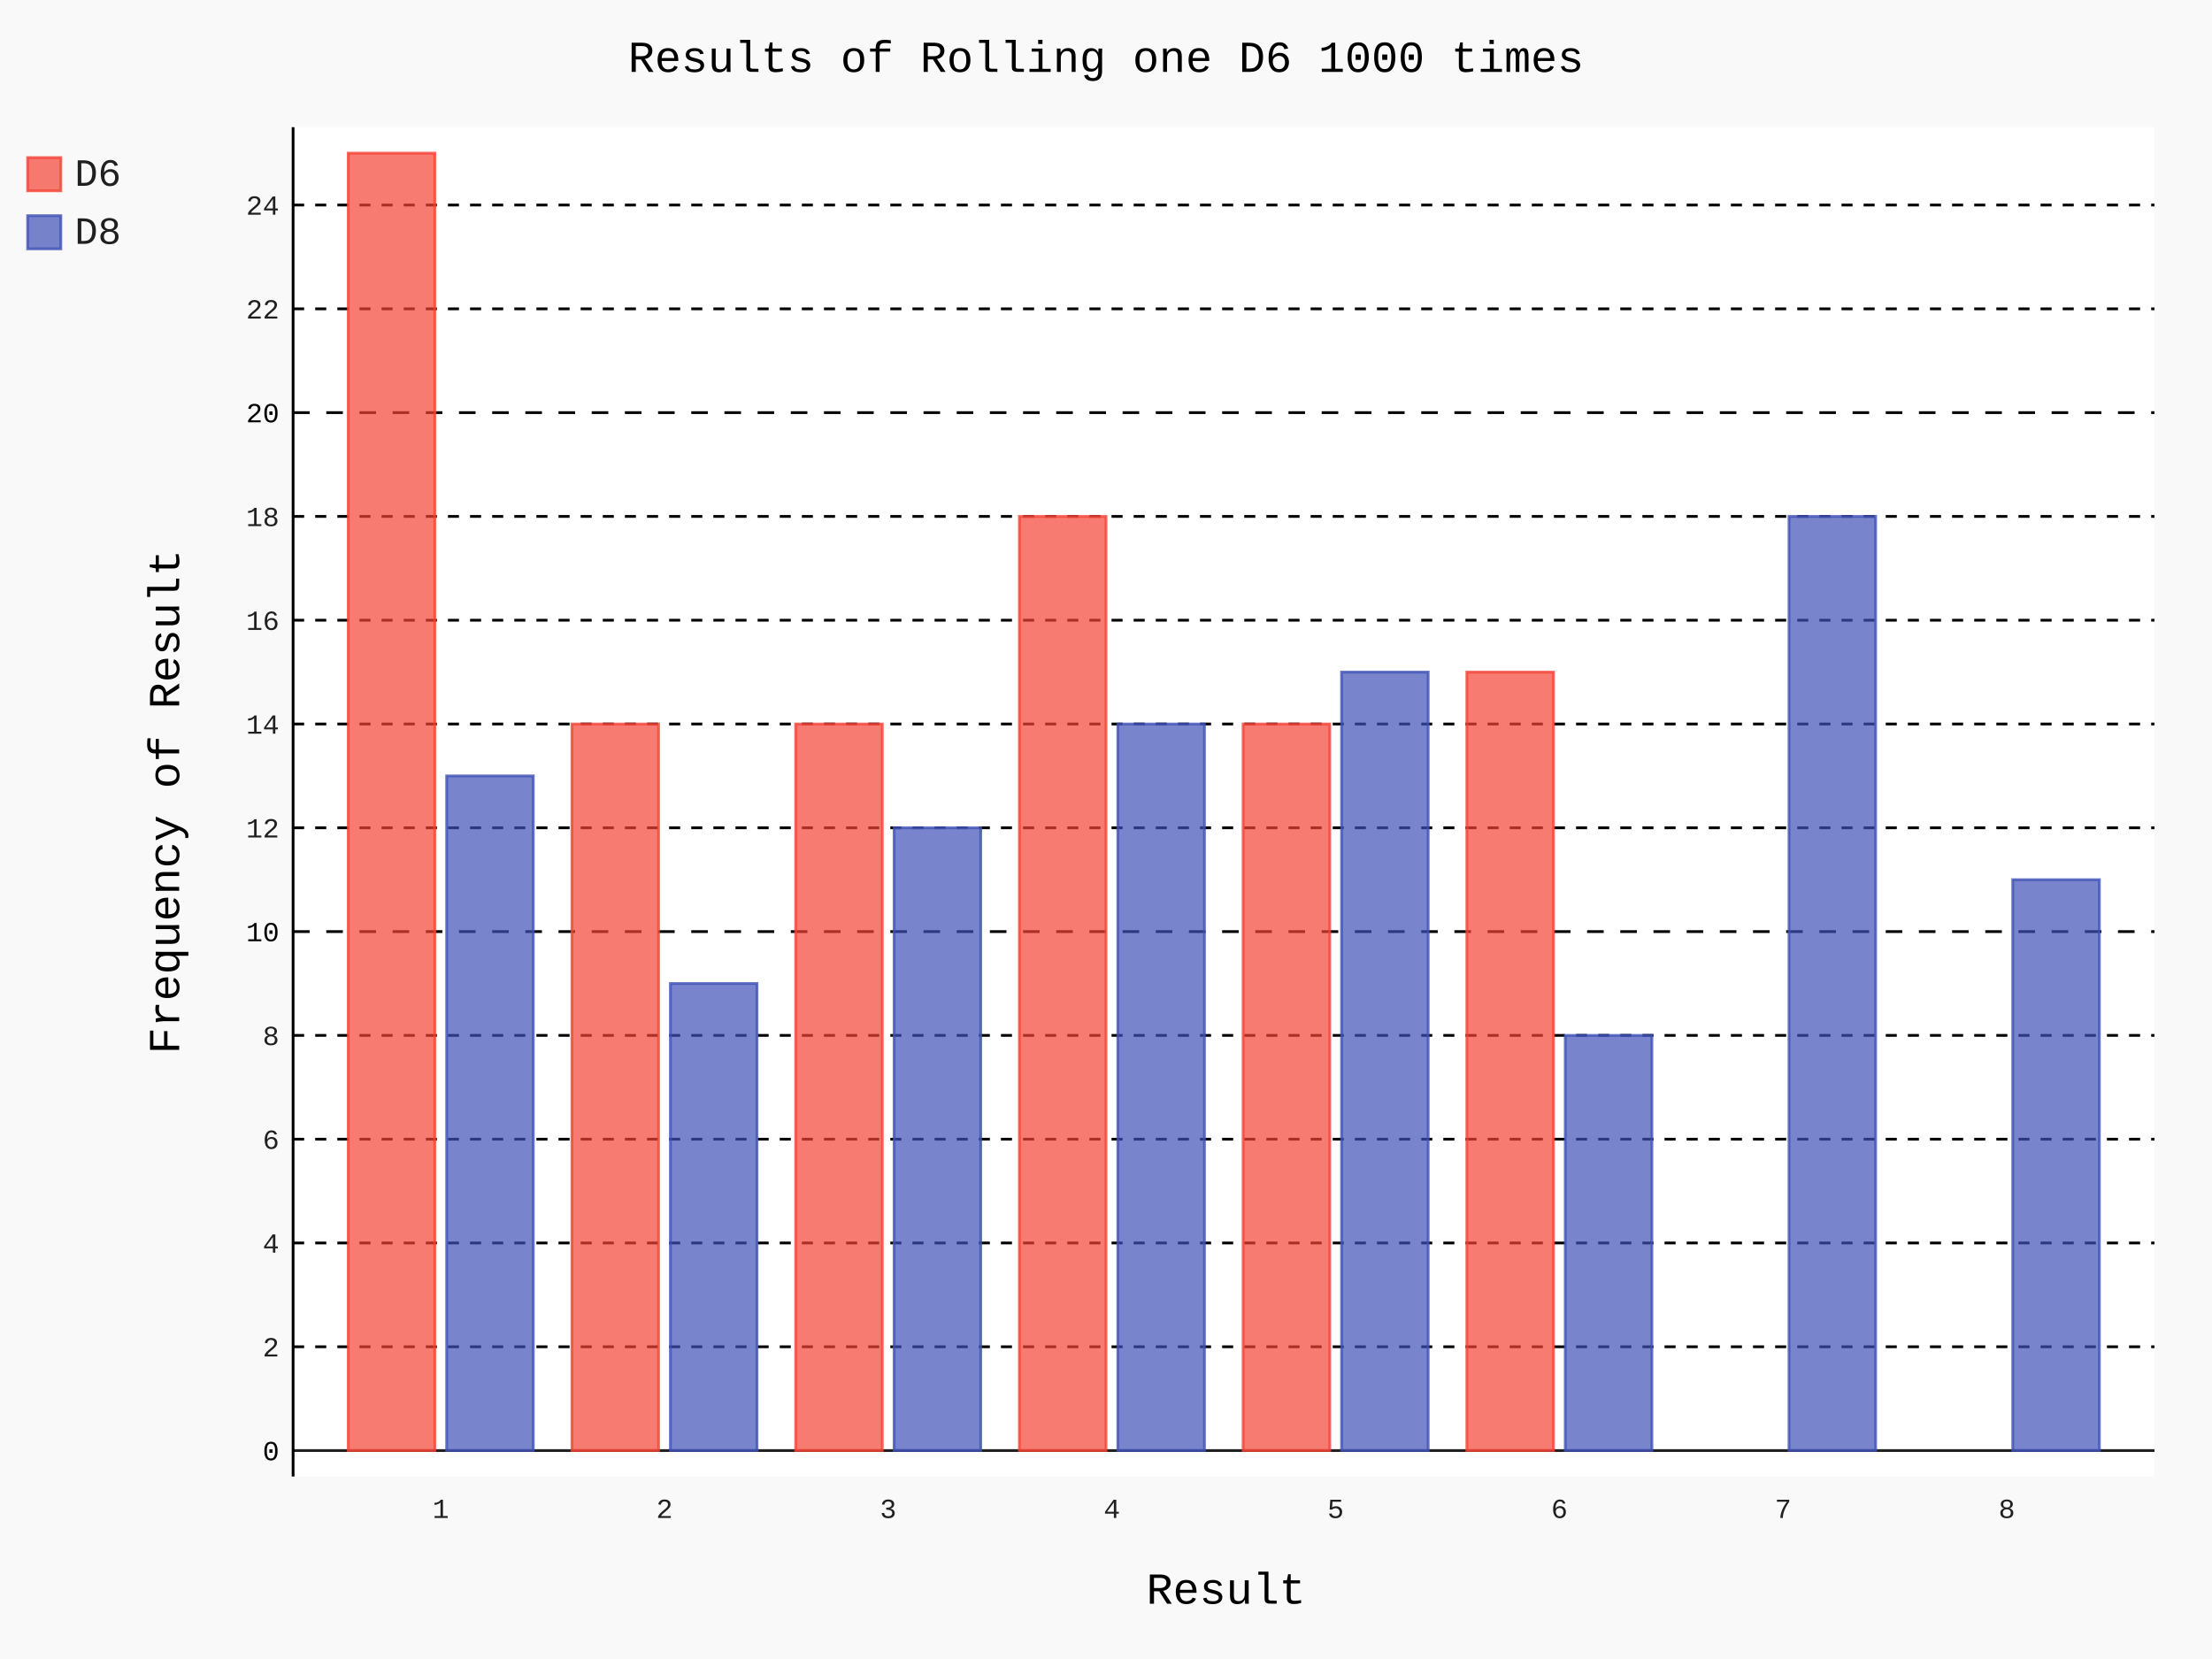
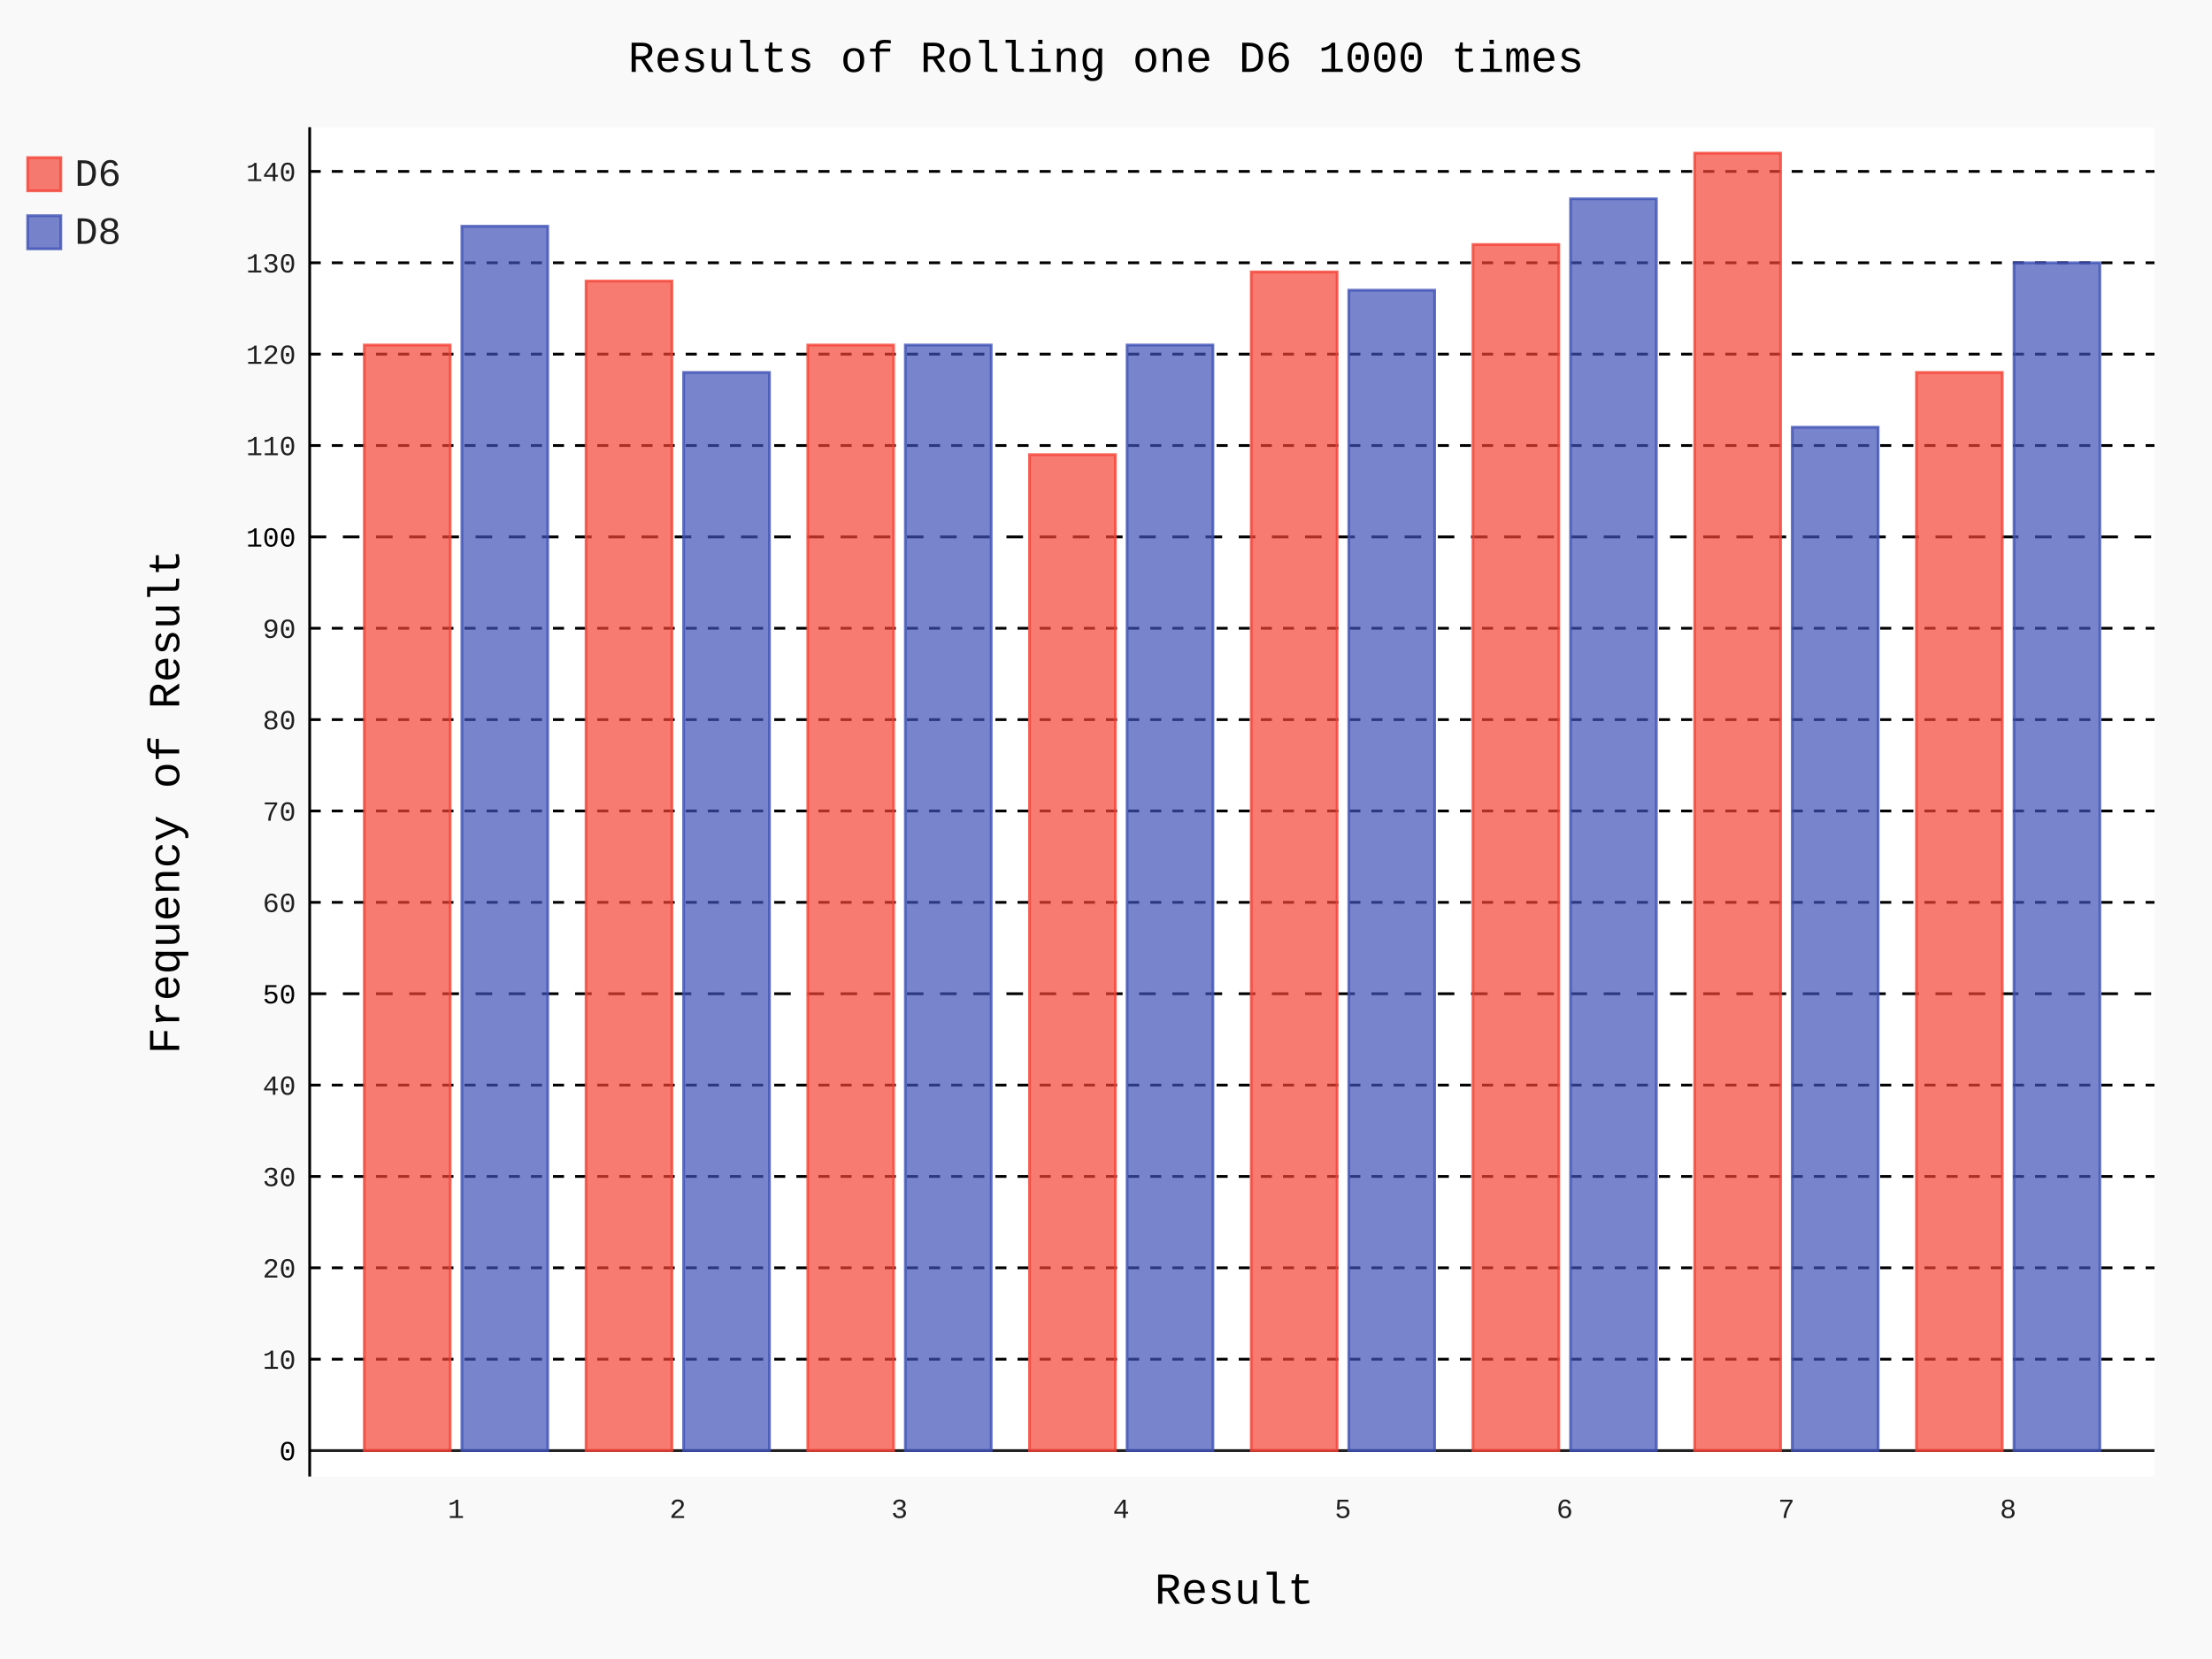
- <svg xmlns="http://www.w3.org/2000/svg" id="chart-17b421a0-838c-4466-ba64-f61716e8a106" class="pygal-chart" viewBox="0 0 800 600">
+ <svg xmlns="http://www.w3.org/2000/svg" id="chart-b47d7da1-794f-40b7-88bb-184aef820c6f" class="pygal-chart" viewBox="0 0 800 600">
  <defs>
-     <style type="text/css">#chart-17b421a0-838c-4466-ba64-f61716e8a106{-webkit-user-select:none;-webkit-font-smoothing:antialiased;font-family:Consolas,"Liberation Mono",Menlo,Courier,monospace}#chart-17b421a0-838c-4466-ba64-f61716e8a106 .title{font-family:Consolas,"Liberation Mono",Menlo,Courier,monospace;font-size:16px}#chart-17b421a0-838c-4466-ba64-f61716e8a106 .legends .legend text{font-family:Consolas,"Liberation Mono",Menlo,Courier,monospace;font-size:14px}#chart-17b421a0-838c-4466-ba64-f61716e8a106 .axis text{font-family:Consolas,"Liberation Mono",Menlo,Courier,monospace;font-size:10px}#chart-17b421a0-838c-4466-ba64-f61716e8a106 .axis text.major{font-family:Consolas,"Liberation Mono",Menlo,Courier,monospace;font-size:10px}#chart-17b421a0-838c-4466-ba64-f61716e8a106 .text-overlay text.value{font-family:Consolas,"Liberation Mono",Menlo,Courier,monospace;font-size:16px}#chart-17b421a0-838c-4466-ba64-f61716e8a106 .text-overlay text.label{font-family:Consolas,"Liberation Mono",Menlo,Courier,monospace;font-size:10px}#chart-17b421a0-838c-4466-ba64-f61716e8a106 .tooltip{font-family:Consolas,"Liberation Mono",Menlo,Courier,monospace;font-size:14px}#chart-17b421a0-838c-4466-ba64-f61716e8a106 text.no_data{font-family:Consolas,"Liberation Mono",Menlo,Courier,monospace;font-size:64px}
- #chart-17b421a0-838c-4466-ba64-f61716e8a106{background-color:rgba(249,249,249,1)}#chart-17b421a0-838c-4466-ba64-f61716e8a106 path,#chart-17b421a0-838c-4466-ba64-f61716e8a106 line,#chart-17b421a0-838c-4466-ba64-f61716e8a106 rect,#chart-17b421a0-838c-4466-ba64-f61716e8a106 circle{-webkit-transition:150ms;-moz-transition:150ms;transition:150ms}#chart-17b421a0-838c-4466-ba64-f61716e8a106 .graph &gt; .background{fill:rgba(249,249,249,1)}#chart-17b421a0-838c-4466-ba64-f61716e8a106 .plot &gt; .background{fill:rgba(255,255,255,1)}#chart-17b421a0-838c-4466-ba64-f61716e8a106 .graph{fill:rgba(0,0,0,.87)}#chart-17b421a0-838c-4466-ba64-f61716e8a106 text.no_data{fill:rgba(0,0,0,1)}#chart-17b421a0-838c-4466-ba64-f61716e8a106 .title{fill:rgba(0,0,0,1)}#chart-17b421a0-838c-4466-ba64-f61716e8a106 .legends .legend text{fill:rgba(0,0,0,.87)}#chart-17b421a0-838c-4466-ba64-f61716e8a106 .legends .legend:hover text{fill:rgba(0,0,0,1)}#chart-17b421a0-838c-4466-ba64-f61716e8a106 .axis .line{stroke:rgba(0,0,0,1)}#chart-17b421a0-838c-4466-ba64-f61716e8a106 .axis .guide.line{stroke:rgba(0,0,0,.54)}#chart-17b421a0-838c-4466-ba64-f61716e8a106 .axis .major.line{stroke:rgba(0,0,0,.87)}#chart-17b421a0-838c-4466-ba64-f61716e8a106 .axis text.major{fill:rgba(0,0,0,1)}#chart-17b421a0-838c-4466-ba64-f61716e8a106 .axis.y .guides:hover .guide.line,#chart-17b421a0-838c-4466-ba64-f61716e8a106 .line-graph .axis.x .guides:hover .guide.line,#chart-17b421a0-838c-4466-ba64-f61716e8a106 .stackedline-graph .axis.x .guides:hover .guide.line,#chart-17b421a0-838c-4466-ba64-f61716e8a106 .xy-graph .axis.x .guides:hover .guide.line{stroke:rgba(0,0,0,1)}#chart-17b421a0-838c-4466-ba64-f61716e8a106 .axis .guides:hover text{fill:rgba(0,0,0,1)}#chart-17b421a0-838c-4466-ba64-f61716e8a106 .reactive{fill-opacity:.7;stroke-opacity:.8;stroke-width:1}#chart-17b421a0-838c-4466-ba64-f61716e8a106 .ci{stroke:rgba(0,0,0,.87)}#chart-17b421a0-838c-4466-ba64-f61716e8a106 .reactive.active,#chart-17b421a0-838c-4466-ba64-f61716e8a106 .active .reactive{fill-opacity:.8;stroke-opacity:.9;stroke-width:4}#chart-17b421a0-838c-4466-ba64-f61716e8a106 .ci .reactive.active{stroke-width:1.5}#chart-17b421a0-838c-4466-ba64-f61716e8a106 .series text{fill:rgba(0,0,0,1)}#chart-17b421a0-838c-4466-ba64-f61716e8a106 .tooltip rect{fill:rgba(255,255,255,1);stroke:rgba(0,0,0,1);-webkit-transition:opacity 150ms;-moz-transition:opacity 150ms;transition:opacity 150ms}#chart-17b421a0-838c-4466-ba64-f61716e8a106 .tooltip .label{fill:rgba(0,0,0,.87)}#chart-17b421a0-838c-4466-ba64-f61716e8a106 .tooltip .label{fill:rgba(0,0,0,.87)}#chart-17b421a0-838c-4466-ba64-f61716e8a106 .tooltip .legend{font-size:.8em;fill:rgba(0,0,0,.54)}#chart-17b421a0-838c-4466-ba64-f61716e8a106 .tooltip .x_label{font-size:.6em;fill:rgba(0,0,0,1)}#chart-17b421a0-838c-4466-ba64-f61716e8a106 .tooltip .xlink{font-size:.5em;text-decoration:underline}#chart-17b421a0-838c-4466-ba64-f61716e8a106 .tooltip .value{font-size:1.5em}#chart-17b421a0-838c-4466-ba64-f61716e8a106 .bound{font-size:.5em}#chart-17b421a0-838c-4466-ba64-f61716e8a106 .max-value{font-size:.75em;fill:rgba(0,0,0,.54)}#chart-17b421a0-838c-4466-ba64-f61716e8a106 .map-element{fill:rgba(255,255,255,1);stroke:rgba(0,0,0,.54) !important}#chart-17b421a0-838c-4466-ba64-f61716e8a106 .map-element .reactive{fill-opacity:inherit;stroke-opacity:inherit}#chart-17b421a0-838c-4466-ba64-f61716e8a106 .color-0,#chart-17b421a0-838c-4466-ba64-f61716e8a106 .color-0 a:visited{stroke:#F44336;fill:#F44336}#chart-17b421a0-838c-4466-ba64-f61716e8a106 .color-1,#chart-17b421a0-838c-4466-ba64-f61716e8a106 .color-1 a:visited{stroke:#3F51B5;fill:#3F51B5}#chart-17b421a0-838c-4466-ba64-f61716e8a106 .text-overlay .color-0 text{fill:black}#chart-17b421a0-838c-4466-ba64-f61716e8a106 .text-overlay .color-1 text{fill:black}
- #chart-17b421a0-838c-4466-ba64-f61716e8a106 text.no_data{text-anchor:middle}#chart-17b421a0-838c-4466-ba64-f61716e8a106 .guide.line{fill:none}#chart-17b421a0-838c-4466-ba64-f61716e8a106 .centered{text-anchor:middle}#chart-17b421a0-838c-4466-ba64-f61716e8a106 .title{text-anchor:middle}#chart-17b421a0-838c-4466-ba64-f61716e8a106 .legends .legend text{fill-opacity:1}#chart-17b421a0-838c-4466-ba64-f61716e8a106 .axis.x text{text-anchor:middle}#chart-17b421a0-838c-4466-ba64-f61716e8a106 .axis.x:not(.web) text[transform]{text-anchor:start}#chart-17b421a0-838c-4466-ba64-f61716e8a106 .axis.x:not(.web) text[transform].backwards{text-anchor:end}#chart-17b421a0-838c-4466-ba64-f61716e8a106 .axis.y text{text-anchor:end}#chart-17b421a0-838c-4466-ba64-f61716e8a106 .axis.y text[transform].backwards{text-anchor:start}#chart-17b421a0-838c-4466-ba64-f61716e8a106 .axis.y2 text{text-anchor:start}#chart-17b421a0-838c-4466-ba64-f61716e8a106 .axis.y2 text[transform].backwards{text-anchor:end}#chart-17b421a0-838c-4466-ba64-f61716e8a106 .axis .guide.line{stroke-dasharray:4,4;stroke:black}#chart-17b421a0-838c-4466-ba64-f61716e8a106 .axis .major.guide.line{stroke-dasharray:6,6;stroke:black}#chart-17b421a0-838c-4466-ba64-f61716e8a106 .horizontal .axis.y .guide.line,#chart-17b421a0-838c-4466-ba64-f61716e8a106 .horizontal .axis.y2 .guide.line,#chart-17b421a0-838c-4466-ba64-f61716e8a106 .vertical .axis.x .guide.line{opacity:0}#chart-17b421a0-838c-4466-ba64-f61716e8a106 .horizontal .axis.always_show .guide.line,#chart-17b421a0-838c-4466-ba64-f61716e8a106 .vertical .axis.always_show .guide.line{opacity:1 !important}#chart-17b421a0-838c-4466-ba64-f61716e8a106 .axis.y .guides:hover .guide.line,#chart-17b421a0-838c-4466-ba64-f61716e8a106 .axis.y2 .guides:hover .guide.line,#chart-17b421a0-838c-4466-ba64-f61716e8a106 .axis.x .guides:hover .guide.line{opacity:1}#chart-17b421a0-838c-4466-ba64-f61716e8a106 .axis .guides:hover text{opacity:1}#chart-17b421a0-838c-4466-ba64-f61716e8a106 .nofill{fill:none}#chart-17b421a0-838c-4466-ba64-f61716e8a106 .subtle-fill{fill-opacity:.2}#chart-17b421a0-838c-4466-ba64-f61716e8a106 .dot{stroke-width:1px;fill-opacity:1;stroke-opacity:1}#chart-17b421a0-838c-4466-ba64-f61716e8a106 .dot.active{stroke-width:5px}#chart-17b421a0-838c-4466-ba64-f61716e8a106 .dot.negative{fill:transparent}#chart-17b421a0-838c-4466-ba64-f61716e8a106 text,#chart-17b421a0-838c-4466-ba64-f61716e8a106 tspan{stroke:none !important}#chart-17b421a0-838c-4466-ba64-f61716e8a106 .series text.active{opacity:1}#chart-17b421a0-838c-4466-ba64-f61716e8a106 .tooltip rect{fill-opacity:.95;stroke-width:.5}#chart-17b421a0-838c-4466-ba64-f61716e8a106 .tooltip text{fill-opacity:1}#chart-17b421a0-838c-4466-ba64-f61716e8a106 .showable{visibility:hidden}#chart-17b421a0-838c-4466-ba64-f61716e8a106 .showable.shown{visibility:visible}#chart-17b421a0-838c-4466-ba64-f61716e8a106 .gauge-background{fill:rgba(229,229,229,1);stroke:none}#chart-17b421a0-838c-4466-ba64-f61716e8a106 .bg-lines{stroke:rgba(249,249,249,1);stroke-width:2px}</style>
+     <style type="text/css">#chart-b47d7da1-794f-40b7-88bb-184aef820c6f{-webkit-user-select:none;-webkit-font-smoothing:antialiased;font-family:Consolas,"Liberation Mono",Menlo,Courier,monospace}#chart-b47d7da1-794f-40b7-88bb-184aef820c6f .title{font-family:Consolas,"Liberation Mono",Menlo,Courier,monospace;font-size:16px}#chart-b47d7da1-794f-40b7-88bb-184aef820c6f .legends .legend text{font-family:Consolas,"Liberation Mono",Menlo,Courier,monospace;font-size:14px}#chart-b47d7da1-794f-40b7-88bb-184aef820c6f .axis text{font-family:Consolas,"Liberation Mono",Menlo,Courier,monospace;font-size:10px}#chart-b47d7da1-794f-40b7-88bb-184aef820c6f .axis text.major{font-family:Consolas,"Liberation Mono",Menlo,Courier,monospace;font-size:10px}#chart-b47d7da1-794f-40b7-88bb-184aef820c6f .text-overlay text.value{font-family:Consolas,"Liberation Mono",Menlo,Courier,monospace;font-size:16px}#chart-b47d7da1-794f-40b7-88bb-184aef820c6f .text-overlay text.label{font-family:Consolas,"Liberation Mono",Menlo,Courier,monospace;font-size:10px}#chart-b47d7da1-794f-40b7-88bb-184aef820c6f .tooltip{font-family:Consolas,"Liberation Mono",Menlo,Courier,monospace;font-size:14px}#chart-b47d7da1-794f-40b7-88bb-184aef820c6f text.no_data{font-family:Consolas,"Liberation Mono",Menlo,Courier,monospace;font-size:64px}
+ #chart-b47d7da1-794f-40b7-88bb-184aef820c6f{background-color:rgba(249,249,249,1)}#chart-b47d7da1-794f-40b7-88bb-184aef820c6f path,#chart-b47d7da1-794f-40b7-88bb-184aef820c6f line,#chart-b47d7da1-794f-40b7-88bb-184aef820c6f rect,#chart-b47d7da1-794f-40b7-88bb-184aef820c6f circle{-webkit-transition:150ms;-moz-transition:150ms;transition:150ms}#chart-b47d7da1-794f-40b7-88bb-184aef820c6f .graph &gt; .background{fill:rgba(249,249,249,1)}#chart-b47d7da1-794f-40b7-88bb-184aef820c6f .plot &gt; .background{fill:rgba(255,255,255,1)}#chart-b47d7da1-794f-40b7-88bb-184aef820c6f .graph{fill:rgba(0,0,0,.87)}#chart-b47d7da1-794f-40b7-88bb-184aef820c6f text.no_data{fill:rgba(0,0,0,1)}#chart-b47d7da1-794f-40b7-88bb-184aef820c6f .title{fill:rgba(0,0,0,1)}#chart-b47d7da1-794f-40b7-88bb-184aef820c6f .legends .legend text{fill:rgba(0,0,0,.87)}#chart-b47d7da1-794f-40b7-88bb-184aef820c6f .legends .legend:hover text{fill:rgba(0,0,0,1)}#chart-b47d7da1-794f-40b7-88bb-184aef820c6f .axis .line{stroke:rgba(0,0,0,1)}#chart-b47d7da1-794f-40b7-88bb-184aef820c6f .axis .guide.line{stroke:rgba(0,0,0,.54)}#chart-b47d7da1-794f-40b7-88bb-184aef820c6f .axis .major.line{stroke:rgba(0,0,0,.87)}#chart-b47d7da1-794f-40b7-88bb-184aef820c6f .axis text.major{fill:rgba(0,0,0,1)}#chart-b47d7da1-794f-40b7-88bb-184aef820c6f .axis.y .guides:hover .guide.line,#chart-b47d7da1-794f-40b7-88bb-184aef820c6f .line-graph .axis.x .guides:hover .guide.line,#chart-b47d7da1-794f-40b7-88bb-184aef820c6f .stackedline-graph .axis.x .guides:hover .guide.line,#chart-b47d7da1-794f-40b7-88bb-184aef820c6f .xy-graph .axis.x .guides:hover .guide.line{stroke:rgba(0,0,0,1)}#chart-b47d7da1-794f-40b7-88bb-184aef820c6f .axis .guides:hover text{fill:rgba(0,0,0,1)}#chart-b47d7da1-794f-40b7-88bb-184aef820c6f .reactive{fill-opacity:.7;stroke-opacity:.8;stroke-width:1}#chart-b47d7da1-794f-40b7-88bb-184aef820c6f .ci{stroke:rgba(0,0,0,.87)}#chart-b47d7da1-794f-40b7-88bb-184aef820c6f .reactive.active,#chart-b47d7da1-794f-40b7-88bb-184aef820c6f .active .reactive{fill-opacity:.8;stroke-opacity:.9;stroke-width:4}#chart-b47d7da1-794f-40b7-88bb-184aef820c6f .ci .reactive.active{stroke-width:1.5}#chart-b47d7da1-794f-40b7-88bb-184aef820c6f .series text{fill:rgba(0,0,0,1)}#chart-b47d7da1-794f-40b7-88bb-184aef820c6f .tooltip rect{fill:rgba(255,255,255,1);stroke:rgba(0,0,0,1);-webkit-transition:opacity 150ms;-moz-transition:opacity 150ms;transition:opacity 150ms}#chart-b47d7da1-794f-40b7-88bb-184aef820c6f .tooltip .label{fill:rgba(0,0,0,.87)}#chart-b47d7da1-794f-40b7-88bb-184aef820c6f .tooltip .label{fill:rgba(0,0,0,.87)}#chart-b47d7da1-794f-40b7-88bb-184aef820c6f .tooltip .legend{font-size:.8em;fill:rgba(0,0,0,.54)}#chart-b47d7da1-794f-40b7-88bb-184aef820c6f .tooltip .x_label{font-size:.6em;fill:rgba(0,0,0,1)}#chart-b47d7da1-794f-40b7-88bb-184aef820c6f .tooltip .xlink{font-size:.5em;text-decoration:underline}#chart-b47d7da1-794f-40b7-88bb-184aef820c6f .tooltip .value{font-size:1.5em}#chart-b47d7da1-794f-40b7-88bb-184aef820c6f .bound{font-size:.5em}#chart-b47d7da1-794f-40b7-88bb-184aef820c6f .max-value{font-size:.75em;fill:rgba(0,0,0,.54)}#chart-b47d7da1-794f-40b7-88bb-184aef820c6f .map-element{fill:rgba(255,255,255,1);stroke:rgba(0,0,0,.54) !important}#chart-b47d7da1-794f-40b7-88bb-184aef820c6f .map-element .reactive{fill-opacity:inherit;stroke-opacity:inherit}#chart-b47d7da1-794f-40b7-88bb-184aef820c6f .color-0,#chart-b47d7da1-794f-40b7-88bb-184aef820c6f .color-0 a:visited{stroke:#F44336;fill:#F44336}#chart-b47d7da1-794f-40b7-88bb-184aef820c6f .color-1,#chart-b47d7da1-794f-40b7-88bb-184aef820c6f .color-1 a:visited{stroke:#3F51B5;fill:#3F51B5}#chart-b47d7da1-794f-40b7-88bb-184aef820c6f .text-overlay .color-0 text{fill:black}#chart-b47d7da1-794f-40b7-88bb-184aef820c6f .text-overlay .color-1 text{fill:black}
+ #chart-b47d7da1-794f-40b7-88bb-184aef820c6f text.no_data{text-anchor:middle}#chart-b47d7da1-794f-40b7-88bb-184aef820c6f .guide.line{fill:none}#chart-b47d7da1-794f-40b7-88bb-184aef820c6f .centered{text-anchor:middle}#chart-b47d7da1-794f-40b7-88bb-184aef820c6f .title{text-anchor:middle}#chart-b47d7da1-794f-40b7-88bb-184aef820c6f .legends .legend text{fill-opacity:1}#chart-b47d7da1-794f-40b7-88bb-184aef820c6f .axis.x text{text-anchor:middle}#chart-b47d7da1-794f-40b7-88bb-184aef820c6f .axis.x:not(.web) text[transform]{text-anchor:start}#chart-b47d7da1-794f-40b7-88bb-184aef820c6f .axis.x:not(.web) text[transform].backwards{text-anchor:end}#chart-b47d7da1-794f-40b7-88bb-184aef820c6f .axis.y text{text-anchor:end}#chart-b47d7da1-794f-40b7-88bb-184aef820c6f .axis.y text[transform].backwards{text-anchor:start}#chart-b47d7da1-794f-40b7-88bb-184aef820c6f .axis.y2 text{text-anchor:start}#chart-b47d7da1-794f-40b7-88bb-184aef820c6f .axis.y2 text[transform].backwards{text-anchor:end}#chart-b47d7da1-794f-40b7-88bb-184aef820c6f .axis .guide.line{stroke-dasharray:4,4;stroke:black}#chart-b47d7da1-794f-40b7-88bb-184aef820c6f .axis .major.guide.line{stroke-dasharray:6,6;stroke:black}#chart-b47d7da1-794f-40b7-88bb-184aef820c6f .horizontal .axis.y .guide.line,#chart-b47d7da1-794f-40b7-88bb-184aef820c6f .horizontal .axis.y2 .guide.line,#chart-b47d7da1-794f-40b7-88bb-184aef820c6f .vertical .axis.x .guide.line{opacity:0}#chart-b47d7da1-794f-40b7-88bb-184aef820c6f .horizontal .axis.always_show .guide.line,#chart-b47d7da1-794f-40b7-88bb-184aef820c6f .vertical .axis.always_show .guide.line{opacity:1 !important}#chart-b47d7da1-794f-40b7-88bb-184aef820c6f .axis.y .guides:hover .guide.line,#chart-b47d7da1-794f-40b7-88bb-184aef820c6f .axis.y2 .guides:hover .guide.line,#chart-b47d7da1-794f-40b7-88bb-184aef820c6f .axis.x .guides:hover .guide.line{opacity:1}#chart-b47d7da1-794f-40b7-88bb-184aef820c6f .axis .guides:hover text{opacity:1}#chart-b47d7da1-794f-40b7-88bb-184aef820c6f .nofill{fill:none}#chart-b47d7da1-794f-40b7-88bb-184aef820c6f .subtle-fill{fill-opacity:.2}#chart-b47d7da1-794f-40b7-88bb-184aef820c6f .dot{stroke-width:1px;fill-opacity:1;stroke-opacity:1}#chart-b47d7da1-794f-40b7-88bb-184aef820c6f .dot.active{stroke-width:5px}#chart-b47d7da1-794f-40b7-88bb-184aef820c6f .dot.negative{fill:transparent}#chart-b47d7da1-794f-40b7-88bb-184aef820c6f text,#chart-b47d7da1-794f-40b7-88bb-184aef820c6f tspan{stroke:none !important}#chart-b47d7da1-794f-40b7-88bb-184aef820c6f .series text.active{opacity:1}#chart-b47d7da1-794f-40b7-88bb-184aef820c6f .tooltip rect{fill-opacity:.95;stroke-width:.5}#chart-b47d7da1-794f-40b7-88bb-184aef820c6f .tooltip text{fill-opacity:1}#chart-b47d7da1-794f-40b7-88bb-184aef820c6f .showable{visibility:hidden}#chart-b47d7da1-794f-40b7-88bb-184aef820c6f .showable.shown{visibility:visible}#chart-b47d7da1-794f-40b7-88bb-184aef820c6f .gauge-background{fill:rgba(229,229,229,1);stroke:none}#chart-b47d7da1-794f-40b7-88bb-184aef820c6f .bg-lines{stroke:rgba(249,249,249,1);stroke-width:2px}</style>
  </defs>
  <g class="graph bar-graph vertical">
    <rect x="0" y="0" width="800" height="600" class="background" />
-     <g transform="translate(106, 46)" class="plot">
-       <rect x="0" y="0" width="673.2" height="488" class="background" />
+     <g transform="translate(112, 46)" class="plot">
+       <rect x="0" y="0" width="667.2" height="488" class="background" />
      <g class="axis y always_show">
        <g class="guides">
-           <path d="M0 478.615 h673.2" class="axis major line" />
+           <path d="M0 478.615 h667.2" class="axis major line" />
          <text x="-5" y="482.115" class="major">0</text>
        </g>
        <g class="guides">
-           <path d="M0 441.077 h673.2" class="guide line" />
-           <text x="-5" y="444.577" class="">2</text>
+           <path d="M0 445.571 h667.2" class="guide line" />
+           <text x="-5" y="449.071" class="">10</text>
        </g>
        <g class="guides">
-           <path d="M0 403.538 h673.2" class="guide line" />
-           <text x="-5" y="407.038" class="">4</text>
+           <path d="M0 412.527 h667.2" class="guide line" />
+           <text x="-5" y="416.027" class="">20</text>
        </g>
        <g class="guides">
-           <path d="M0 366 h673.2" class="guide line" />
-           <text x="-5" y="369.5" class="">6</text>
+           <path d="M0 379.482 h667.2" class="guide line" />
+           <text x="-5" y="382.982" class="">30</text>
        </g>
        <g class="guides">
-           <path d="M0 328.462 h673.2" class="guide line" />
-           <text x="-5" y="331.962" class="">8</text>
+           <path d="M0 346.438 h667.2" class="guide line" />
+           <text x="-5" y="349.938" class="">40</text>
        </g>
        <g class="guides">
-           <path d="M0 290.923 h673.2" class="major guide line" />
-           <text x="-5" y="294.423" class="major">10</text>
+           <path d="M0 313.393 h667.2" class="major guide line" />
+           <text x="-5" y="316.893" class="major">50</text>
        </g>
        <g class="guides">
-           <path d="M0 253.385 h673.2" class="guide line" />
-           <text x="-5" y="256.885" class="">12</text>
+           <path d="M0 280.349 h667.2" class="guide line" />
+           <text x="-5" y="283.849" class="">60</text>
        </g>
        <g class="guides">
-           <path d="M0 215.846 h673.2" class="guide line" />
-           <text x="-5" y="219.346" class="">14</text>
+           <path d="M0 247.304 h667.2" class="guide line" />
+           <text x="-5" y="250.804" class="">70</text>
        </g>
        <g class="guides">
-           <path d="M0 178.308 h673.2" class="guide line" />
-           <text x="-5" y="181.808" class="">16</text>
+           <path d="M0 214.26 h667.2" class="guide line" />
+           <text x="-5" y="217.76" class="">80</text>
        </g>
        <g class="guides">
-           <path d="M0 140.769 h673.2" class="guide line" />
-           <text x="-5" y="144.269" class="">18</text>
+           <path d="M0 181.216 h667.2" class="guide line" />
+           <text x="-5" y="184.716" class="">90</text>
        </g>
        <g class="guides">
-           <path d="M0 103.231 h673.2" class="major guide line" />
-           <text x="-5" y="106.731" class="major">20</text>
+           <path d="M0 148.171 h667.2" class="major guide line" />
+           <text x="-5" y="151.671" class="major">100</text>
        </g>
        <g class="guides">
-           <path d="M0 65.692 h673.2" class="guide line" />
-           <text x="-5" y="69.192" class="">22</text>
+           <path d="M0 115.127 h667.2" class="guide line" />
+           <text x="-5" y="118.627" class="">110</text>
        </g>
        <g class="guides">
-           <path d="M0 28.154 h673.2" class="guide line" />
-           <text x="-5" y="31.654" class="">24</text>
+           <path d="M0 82.082 h667.2" class="guide line" />
+           <text x="-5" y="85.582" class="">120</text>
+         </g>
+         <g class="guides">
+           <path d="M0 49.038 h667.2" class="guide line" />
+           <text x="-5" y="52.538" class="">130</text>
+         </g>
+         <g class="guides">
+           <path d="M0 15.993 h667.2" class="guide line" />
+           <text x="-5" y="19.493" class="">140</text>
        </g>
      </g>
      <g class="axis x">
        <path d="M0 0 v488" class="line" />
        <g class="guides">
-           <path d="M53.403 0 v488" class="guide line" />
-           <text x="53.403" y="503.0" class="">1</text>
+           <path d="M52.927 0 v488" class="guide line" />
+           <text x="52.927" y="503.0" class="">1</text>
        </g>
        <g class="guides">
-           <path d="M134.316 0 v488" class="guide line" />
-           <text x="134.316" y="503.0" class="">2</text>
+           <path d="M133.119 0 v488" class="guide line" />
+           <text x="133.119" y="503.0" class="">2</text>
        </g>
        <g class="guides">
-           <path d="M215.23 0 v488" class="guide line" />
-           <text x="215.23" y="503.0" class="">3</text>
+           <path d="M213.312 0 v488" class="guide line" />
+           <text x="213.312" y="503.0" class="">3</text>
        </g>
        <g class="guides">
-           <path d="M296.143 0 v488" class="guide line" />
-           <text x="296.143" y="503.0" class="">4</text>
+           <path d="M293.504 0 v488" class="guide line" />
+           <text x="293.504" y="503.0" class="">4</text>
        </g>
        <g class="guides">
-           <path d="M377.057 0 v488" class="guide line" />
-           <text x="377.057" y="503.0" class="">5</text>
+           <path d="M373.696 0 v488" class="guide line" />
+           <text x="373.696" y="503.0" class="">5</text>
        </g>
        <g class="guides">
-           <path d="M457.97 0 v488" class="guide line" />
-           <text x="457.97" y="503.0" class="">6</text>
+           <path d="M453.888 0 v488" class="guide line" />
+           <text x="453.888" y="503.0" class="">6</text>
        </g>
        <g class="guides">
-           <path d="M538.884 0 v488" class="guide line" />
-           <text x="538.884" y="503.0" class="">7</text>
+           <path d="M534.081 0 v488" class="guide line" />
+           <text x="534.081" y="503.0" class="">7</text>
        </g>
        <g class="guides">
-           <path d="M619.797 0 v488" class="guide line" />
-           <text x="619.797" y="503.0" class="">8</text>
+           <path d="M614.273 0 v488" class="guide line" />
+           <text x="614.273" y="503.0" class="">8</text>
        </g>
      </g>
      <g class="series serie-0 color-0">
        <g class="bars">
          <g class="bar">
-             <rect x="19.937" y="9.385" rx="0" ry="0" width="31.33" height="469.231" class="rect reactive tooltip-trigger" />
+             <rect x="19.759" y="78.778" rx="0" ry="0" width="31.05" height="399.837" class="rect reactive tooltip-trigger" />
          </g>
          <g class="bar">
-             <rect x="100.851" y="215.846" rx="0" ry="0" width="31.33" height="262.769" class="rect reactive tooltip-trigger" />
+             <rect x="99.952" y="55.647" rx="0" ry="0" width="31.05" height="422.969" class="rect reactive tooltip-trigger" />
          </g>
          <g class="bar">
-             <rect x="181.764" y="215.846" rx="0" ry="0" width="31.33" height="262.769" class="rect reactive tooltip-trigger" />
+             <rect x="180.144" y="78.778" rx="0" ry="0" width="31.05" height="399.837" class="rect reactive tooltip-trigger" />
          </g>
          <g class="bar">
-             <rect x="262.677" y="140.769" rx="0" ry="0" width="31.33" height="337.846" class="rect reactive tooltip-trigger" />
+             <rect x="260.336" y="118.431" rx="0" ry="0" width="31.05" height="360.184" class="rect reactive tooltip-trigger" />
          </g>
          <g class="bar">
-             <rect x="343.591" y="215.846" rx="0" ry="0" width="31.33" height="262.769" class="rect reactive tooltip-trigger" />
+             <rect x="340.529" y="52.342" rx="0" ry="0" width="31.05" height="426.273" class="rect reactive tooltip-trigger" />
          </g>
          <g class="bar">
-             <rect x="424.504" y="197.077" rx="0" ry="0" width="31.33" height="281.538" class="rect reactive tooltip-trigger" />
+             <rect x="420.721" y="42.429" rx="0" ry="0" width="31.05" height="436.186" class="rect reactive tooltip-trigger" />
+           </g>
+           <g class="bar">
+             <rect x="500.913" y="9.385" rx="0" ry="0" width="31.05" height="469.231" class="rect reactive tooltip-trigger" />
+           </g>
+           <g class="bar">
+             <rect x="581.106" y="88.691" rx="0" ry="0" width="31.05" height="389.924" class="rect reactive tooltip-trigger" />
          </g>
        </g>
      </g>
      <g class="series serie-1 color-1">
        <g class="bars">
          <g class="bar">
-             <rect x="55.539" y="234.615" rx="0" ry="0" width="31.33" height="244" class="rect reactive tooltip-trigger" />
+             <rect x="55.044" y="35.82" rx="0" ry="0" width="31.05" height="442.795" class="rect reactive tooltip-trigger" />
          </g>
          <g class="bar">
-             <rect x="136.452" y="309.692" rx="0" ry="0" width="31.33" height="168.923" class="rect reactive tooltip-trigger" />
+             <rect x="135.236" y="88.691" rx="0" ry="0" width="31.05" height="389.924" class="rect reactive tooltip-trigger" />
          </g>
          <g class="bar">
-             <rect x="217.366" y="253.385" rx="0" ry="0" width="31.33" height="225.231" class="rect reactive tooltip-trigger" />
+             <rect x="215.429" y="78.778" rx="0" ry="0" width="31.05" height="399.837" class="rect reactive tooltip-trigger" />
          </g>
          <g class="bar">
-             <rect x="298.279" y="215.846" rx="0" ry="0" width="31.33" height="262.769" class="rect reactive tooltip-trigger" />
+             <rect x="295.621" y="78.778" rx="0" ry="0" width="31.05" height="399.837" class="rect reactive tooltip-trigger" />
          </g>
          <g class="bar">
-             <rect x="379.193" y="197.077" rx="0" ry="0" width="31.33" height="281.538" class="rect reactive tooltip-trigger" />
+             <rect x="375.813" y="58.951" rx="0" ry="0" width="31.05" height="419.664" class="rect reactive tooltip-trigger" />
          </g>
          <g class="bar">
-             <rect x="460.106" y="328.462" rx="0" ry="0" width="31.33" height="150.154" class="rect reactive tooltip-trigger" />
+             <rect x="456.006" y="25.907" rx="0" ry="0" width="31.05" height="452.709" class="rect reactive tooltip-trigger" />
          </g>
          <g class="bar">
-             <rect x="541.02" y="140.769" rx="0" ry="0" width="31.33" height="337.846" class="rect reactive tooltip-trigger" />
+             <rect x="536.198" y="108.518" rx="0" ry="0" width="31.05" height="370.098" class="rect reactive tooltip-trigger" />
          </g>
          <g class="bar">
-             <rect x="621.933" y="272.154" rx="0" ry="0" width="31.33" height="206.462" class="rect reactive tooltip-trigger" />
+             <rect x="616.39" y="49.038" rx="0" ry="0" width="31.05" height="429.577" class="rect reactive tooltip-trigger" />
          </g>
        </g>
      </g>
    </g>
    <g class="titles">
      <text x="400.0" y="26" class="title plot_title">Results of Rolling one D6 1000 times</text>
-       <text x="443.4" y="580" class="title">Result</text>
+       <text x="446.4" y="580" class="title">Result</text>
      <text x="38.8" y="316.0" class="title" transform="rotate(-90 38.8 290)">Frequency of Result</text>
    </g>
-     <g transform="translate(106, 46)" class="plot overlay">
+     <g transform="translate(112, 46)" class="plot overlay">
      <g class="series serie-0 color-0" />
      <g class="series serie-1 color-1" />
    </g>
-     <g transform="translate(106, 46)" class="plot text-overlay">
+     <g transform="translate(112, 46)" class="plot text-overlay">
      <g class="series serie-0 color-0" />
      <g class="series serie-1 color-1" />
    </g>
-     <g transform="translate(106, 46)" class="plot tooltip-overlay">
+     <g transform="translate(112, 46)" class="plot tooltip-overlay">
      <g transform="translate(0 0)" style="opacity: 0" class="tooltip">
        <rect rx="0" ry="0" width="0" height="0" class="tooltip-box" />
        <g class="text" />
      </g>
    </g>
    <g transform="translate(10, 56)" class="legends">
      <g id="activate-serie-0" class="legend reactive activate-serie">
        <rect x="0.0" y="1.0" width="12" height="12" class="color-0 reactive" />
        <text x="17.0" y="11.2">D6</text>
      </g>
      <g id="activate-serie-1" class="legend reactive activate-serie">
        <rect x="0.0" y="22.0" width="12" height="12" class="color-1 reactive" />
        <text x="17.0" y="32.2">D8</text>
      </g>
    </g>
    <g transform="translate(790, 56)" class="legends" />
  </g>
</svg>
